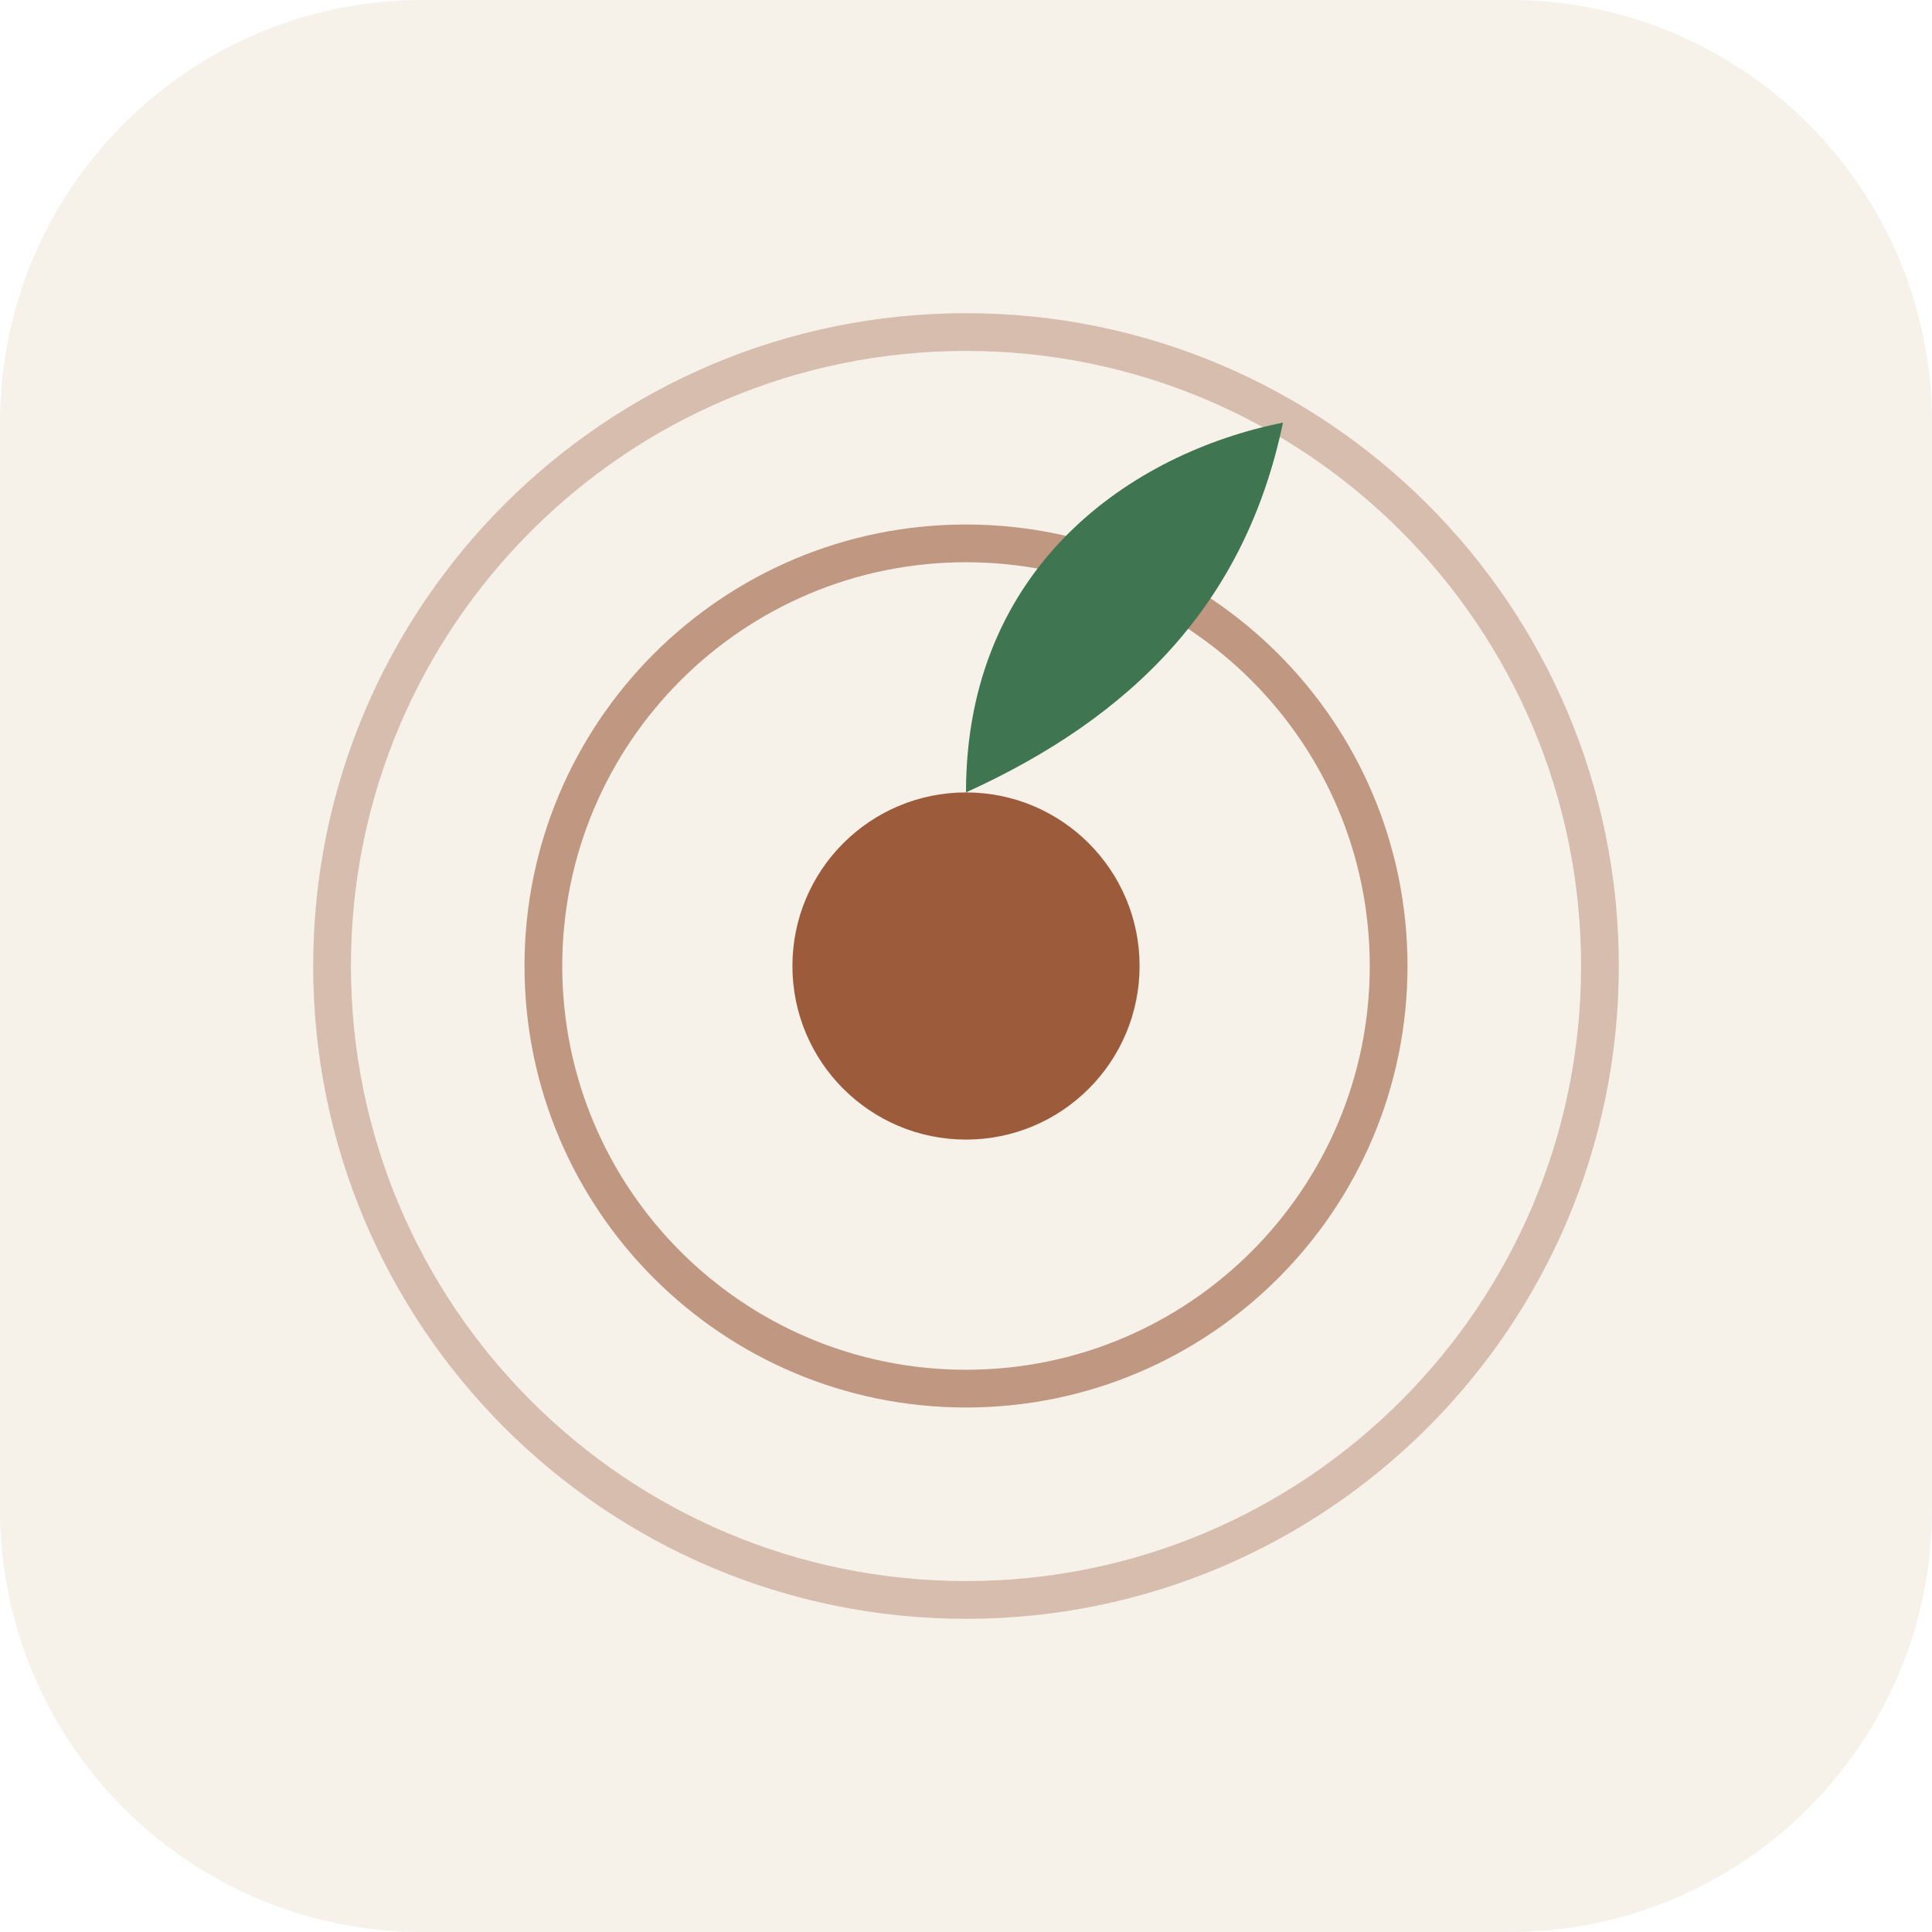
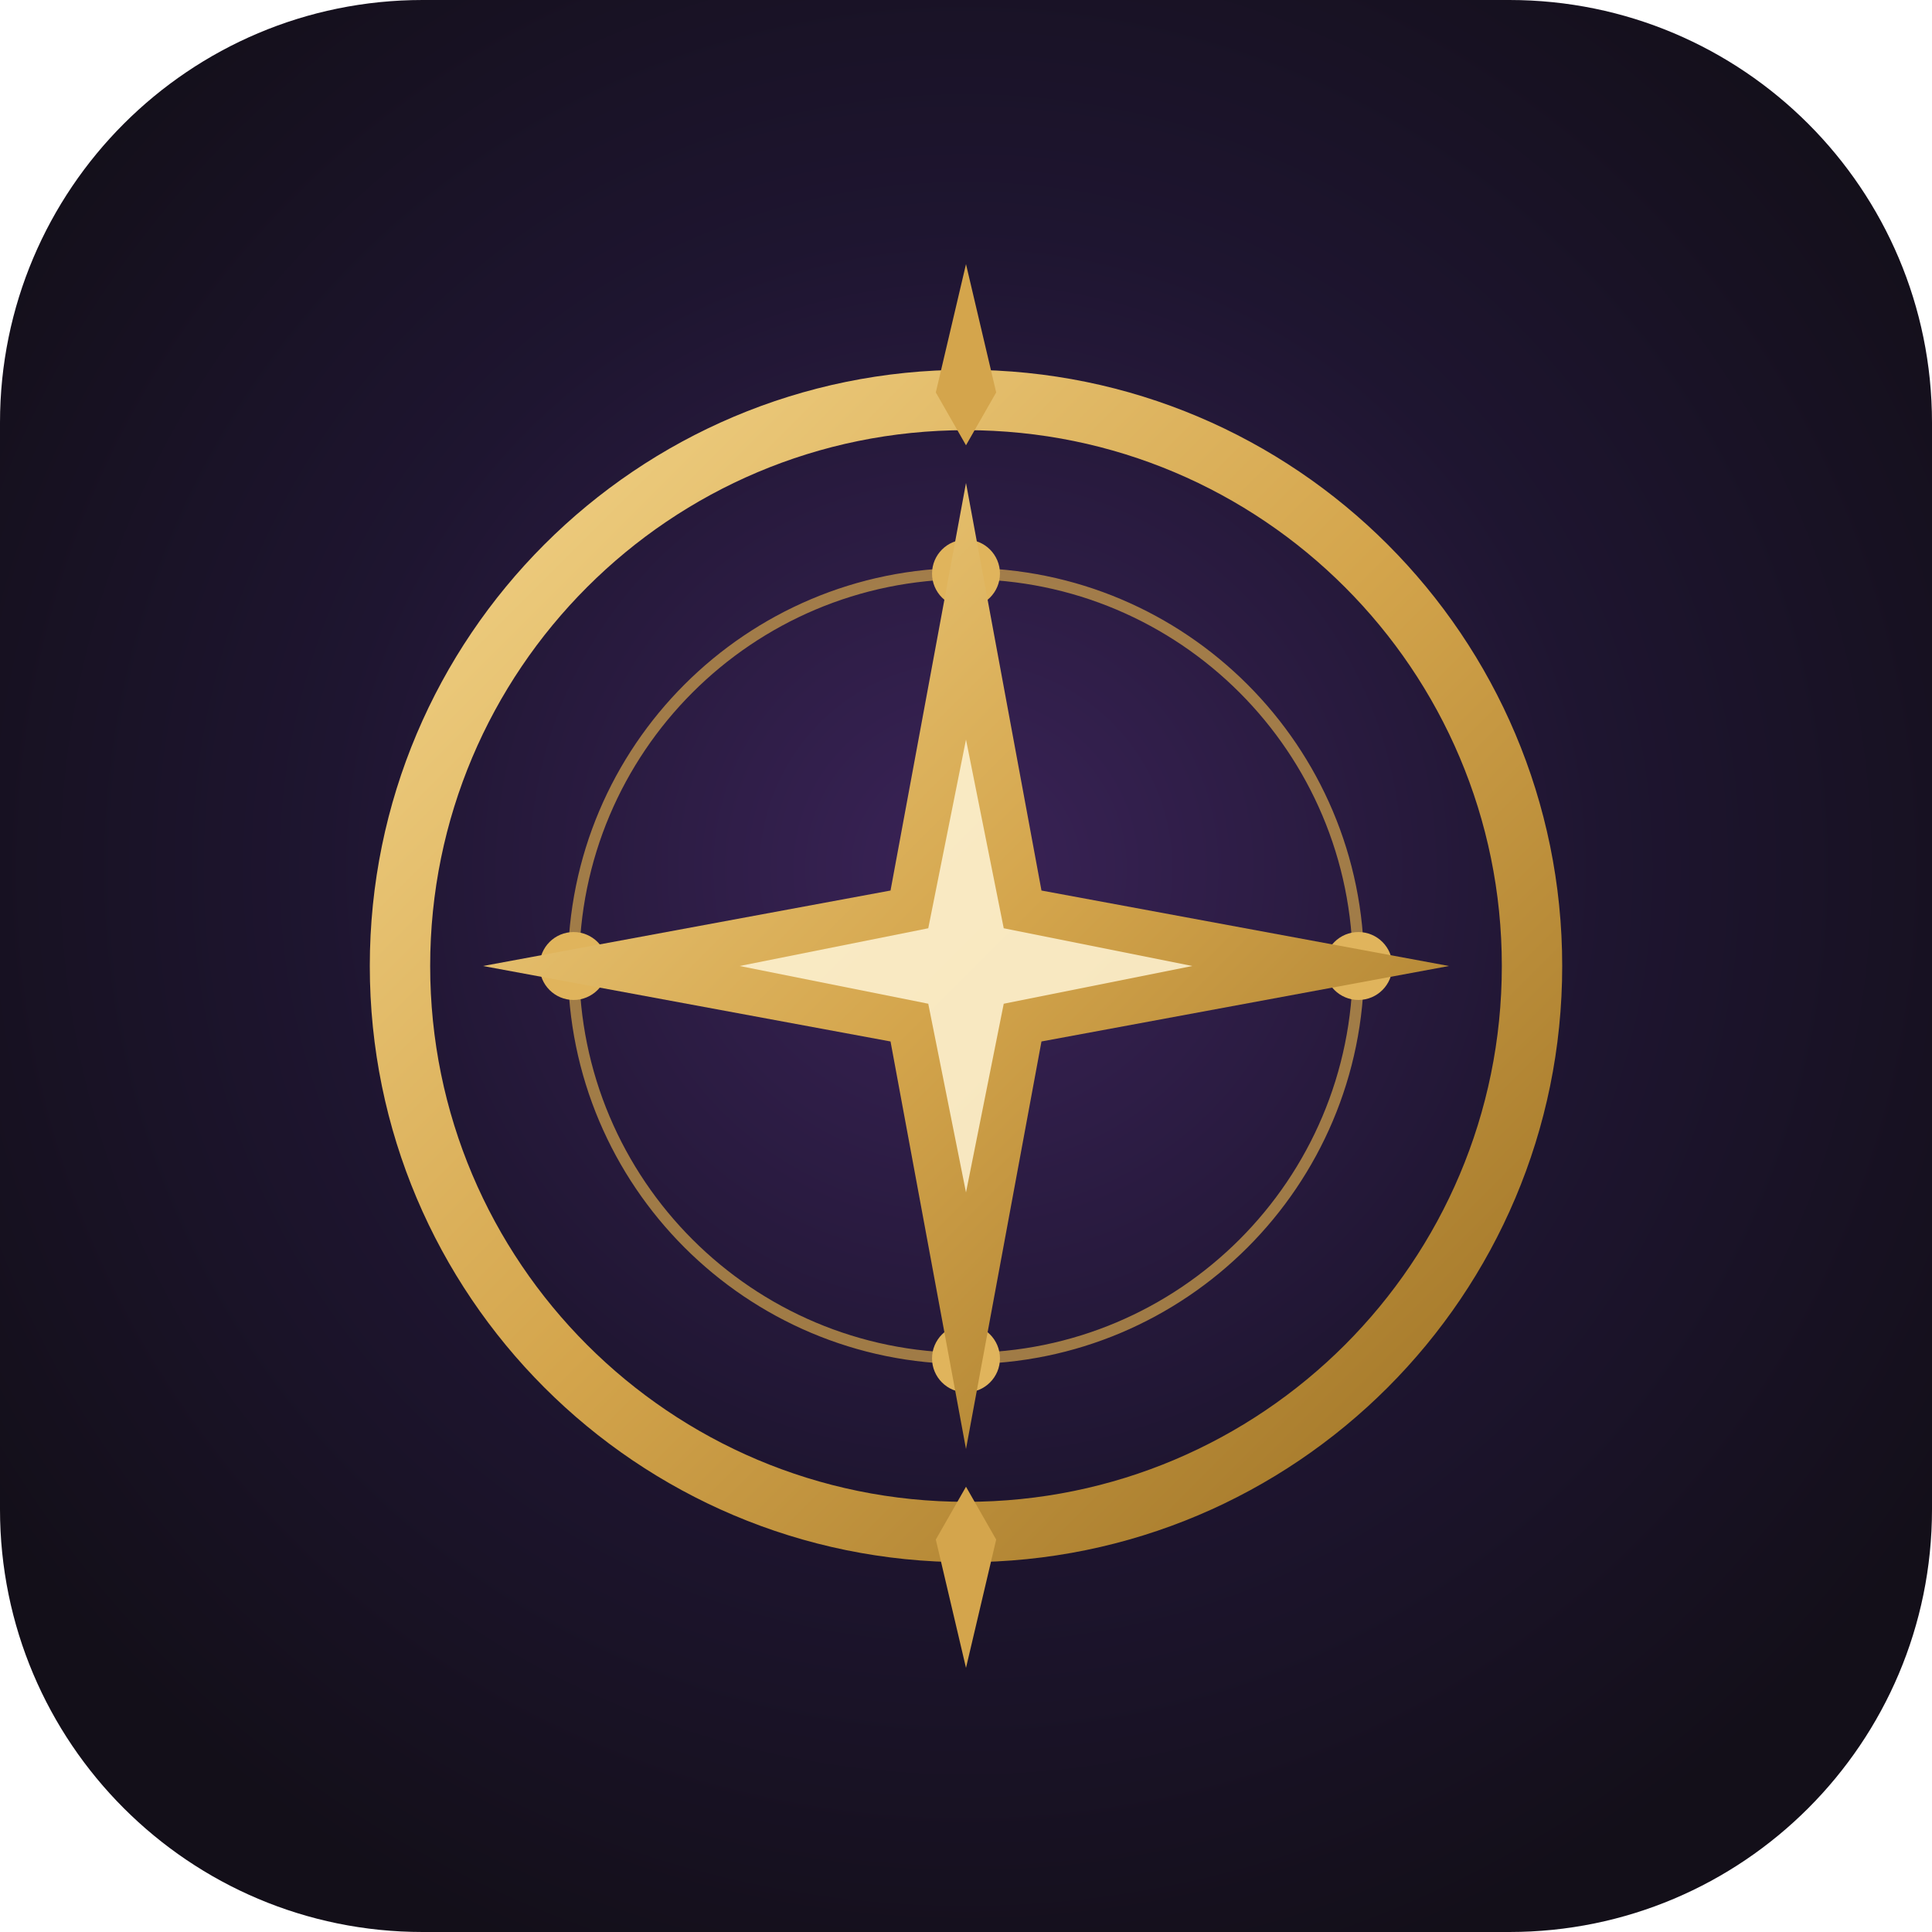
<svg xmlns="http://www.w3.org/2000/svg" viewBox="0 0 512 512">
-   <rect width="512" height="512" rx="112" fill="#f6f1e9" />
-   <circle cx="256" cy="256" r="168" fill="none" stroke="#9c5b3b" stroke-width="10" opacity="0.35" />
-   <circle cx="256" cy="256" r="112" fill="none" stroke="#9c5b3b" stroke-width="10" opacity="0.6" />
-   <circle cx="256" cy="256" r="46" fill="#9c5b3b" />
-   <path d="M256 210 C 256 150, 300 120, 340 112 C 330 160, 300 190, 256 210 Z" fill="#3f7550" />
+   <defs>
+     <radialGradient id="night" cx="50%" cy="45%" r="60%">
+       <stop offset="0" stop-color="#3a2357" />
+       <stop offset="0.55" stop-color="#1e1530" />
+       <stop offset="1" stop-color="#130f19" />
+     </radialGradient>
+     <linearGradient id="gold" x1="0" y1="0" x2="1" y2="1">
+       <stop offset="0" stop-color="#f3d58a" />
+       <stop offset="0.5" stop-color="#d4a54c" />
+       <stop offset="1" stop-color="#9c7124" />
+     </linearGradient>
+   </defs>
+   <rect width="512" height="512" rx="112" fill="url(#night)" />
+   <circle cx="256" cy="256" r="150" fill="none" stroke="url(#gold)" stroke-width="16" />
+   <circle cx="256" cy="256" r="104" fill="none" stroke="#d4a54c" stroke-width="3" opacity="0.7" />
+   <g fill="#e0b45c">
+     <circle cx="256" cy="152" r="9" />
+     <circle cx="256" cy="360" r="9" />
+     <circle cx="152" cy="256" r="9" />
+     <circle cx="360" cy="256" r="9" />
+   </g>
+   <path d="M256 128 L276 236 L384 256 L276 276 L256 384 L236 276 L128 256 L236 236 Z" fill="url(#gold)" />
+   <path d="M256 196 L266 246 L316 256 L266 266 L256 316 L246 266 L196 256 L246 246 Z" fill="#fff4d6" opacity="0.85" />
+   <path d="M256 70 L264 104 L256 118 L248 104 Z M256 442 L264 408 L256 394 L248 408 Z" fill="#d4a54c" />
</svg>
